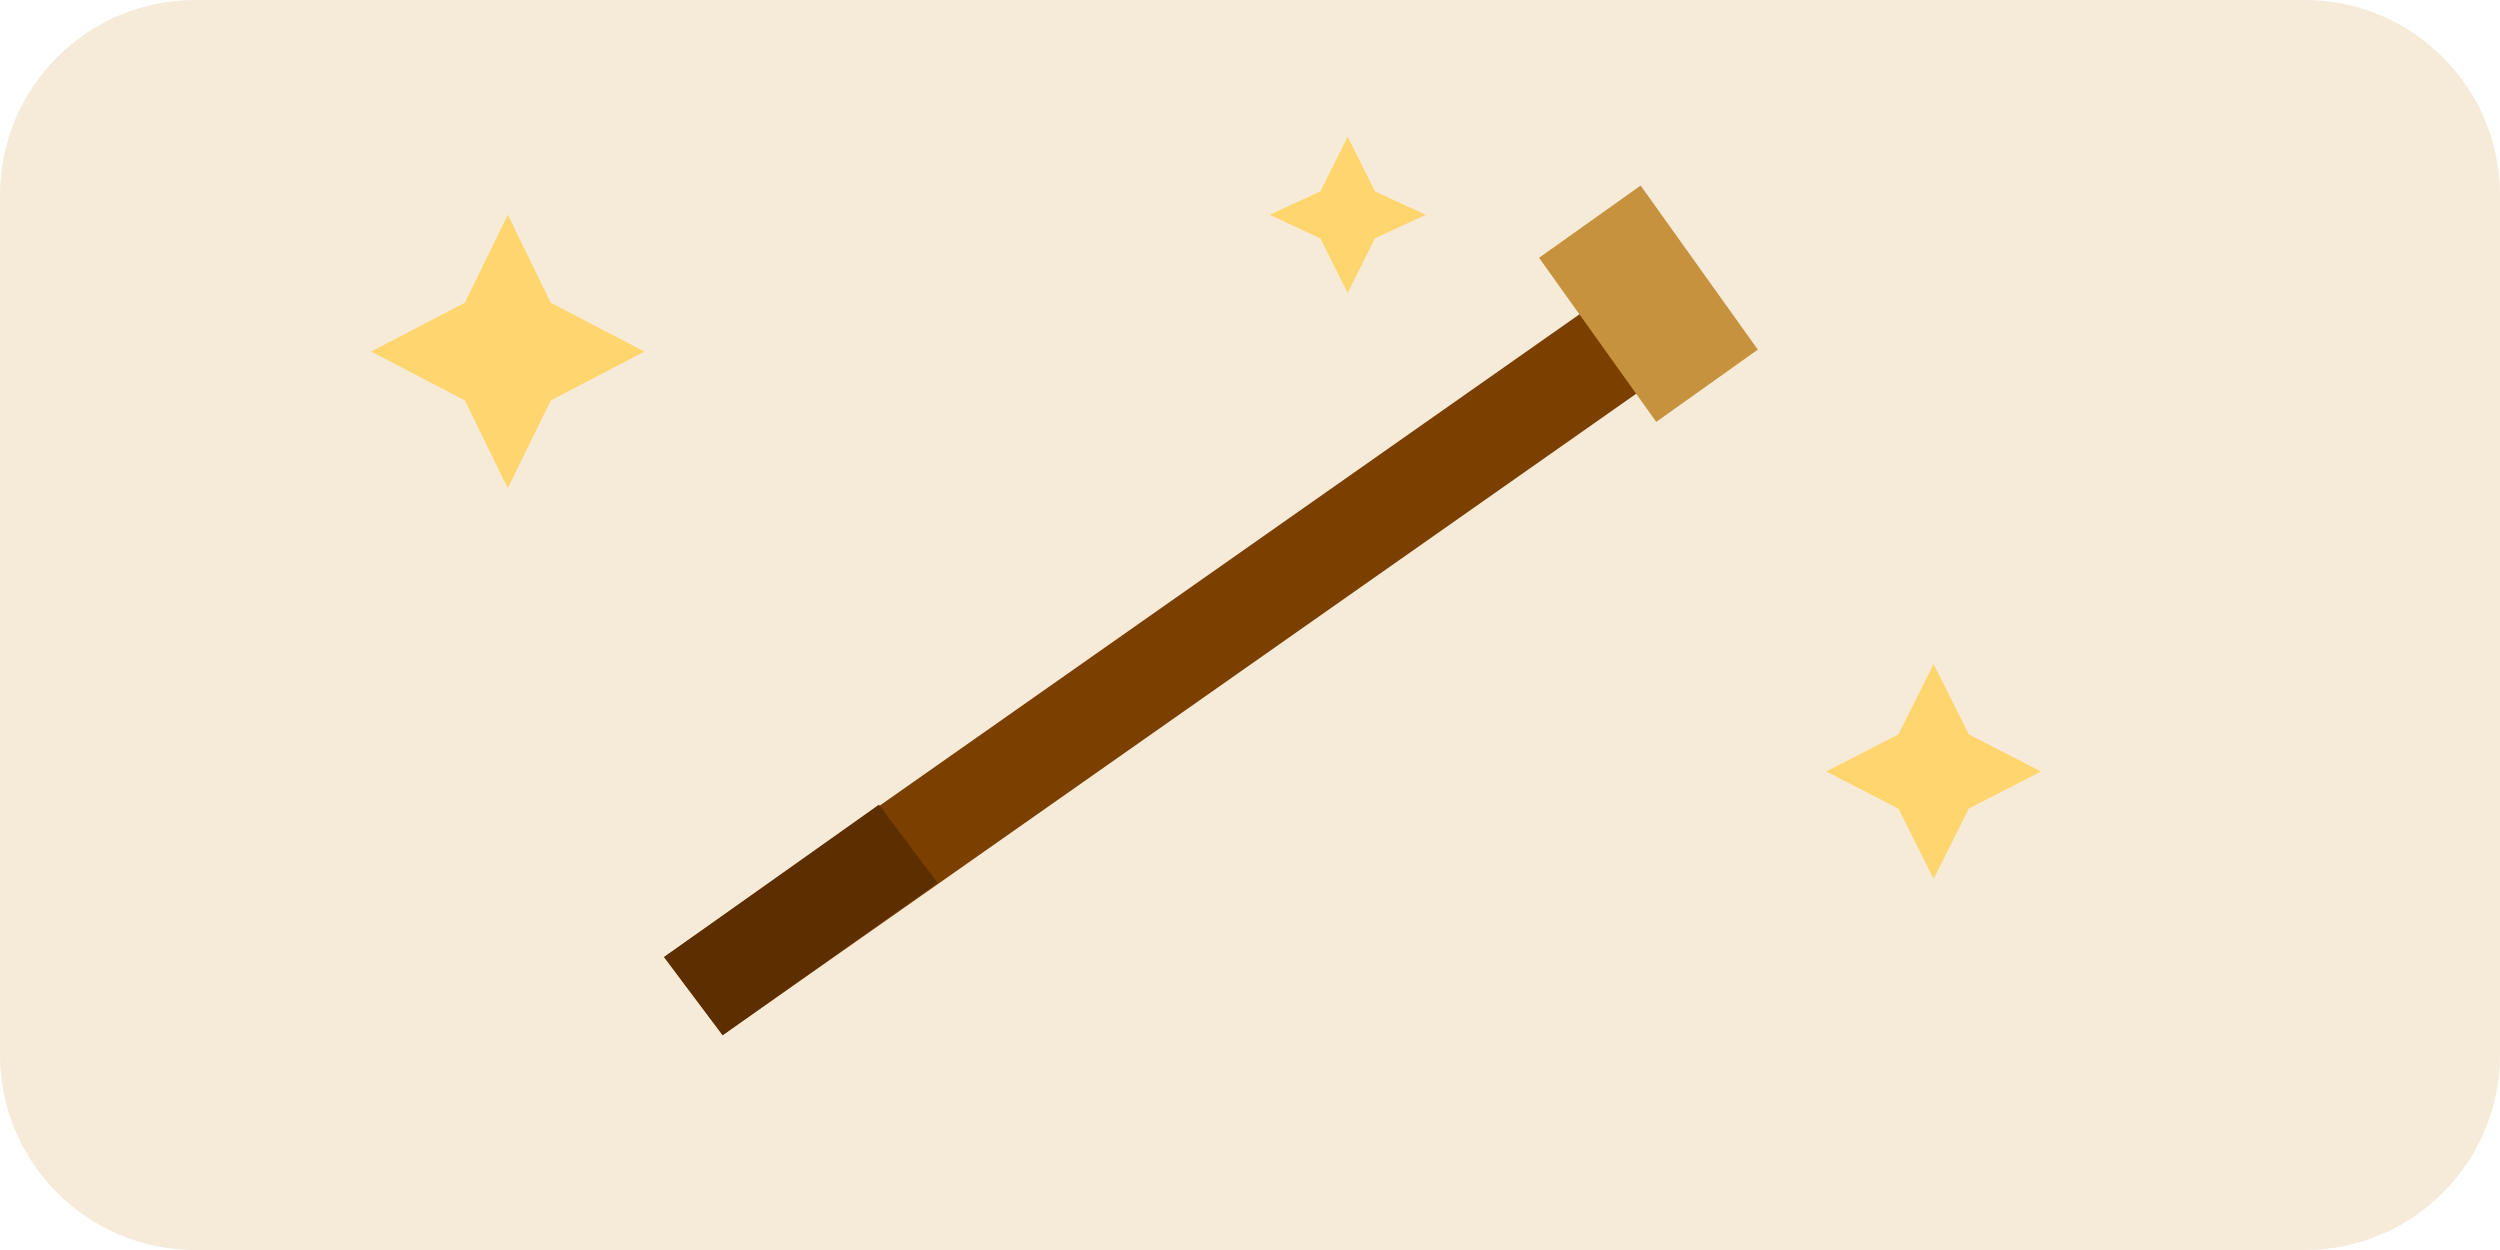
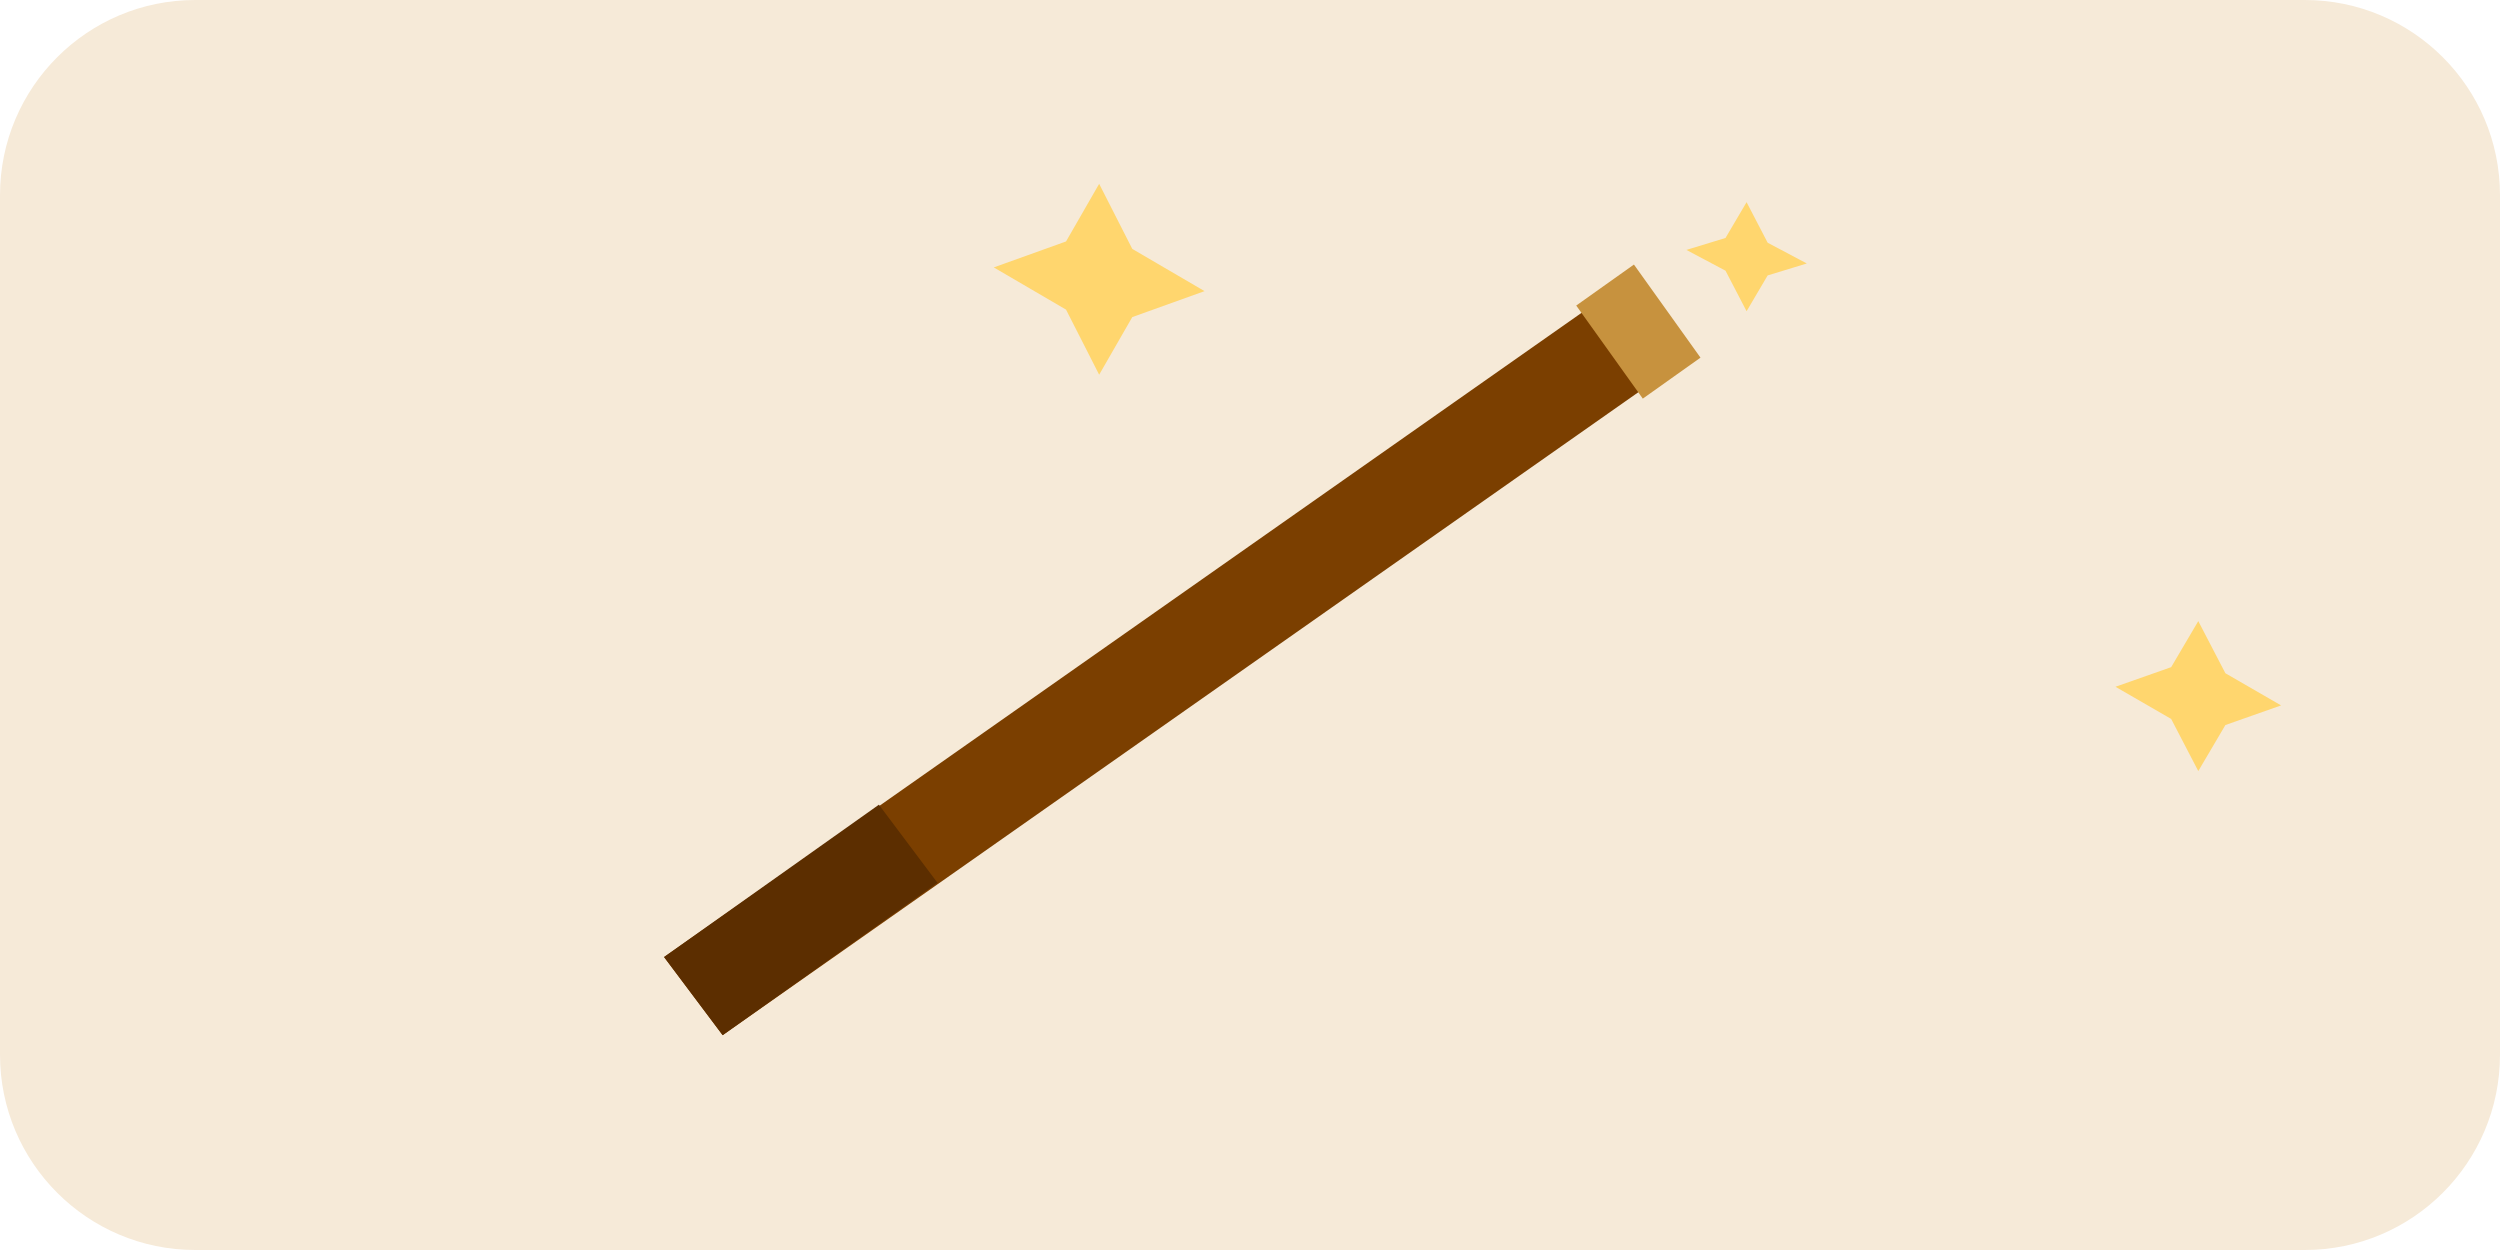
- <svg xmlns="http://www.w3.org/2000/svg" viewBox="0 0 128 64" role="img" aria-labelledby="title desc">
-   <rect width="128" height="64" rx="10" fill="#f6ead8" />
-   <path fill="#7B3F00" d="M34 49 81 16l3 4-47 33z" />
-   <path fill="#5C2E00" d="m34 49 3 4 11-7.8-3-4z" />
-   <path fill="#C7923E" d="m78.8 13.2 6 8.4 5.2-3.7-6-8.4z" />
-   <path fill="#FFD66E" d="m26 11 2.2 4.5L33 18l-4.8 2.5L26 25l-2.2-4.5L19 18l4.8-2.5zM99 34l1.8 3.6 3.7 1.9-3.7 1.9L99 45l-1.8-3.6-3.7-1.9 3.7-1.9zM69 7l1.4 2.8L73 11l-2.6 1.2L69 15l-1.4-2.8L65 11l2.6-1.2z" />
+ <svg xmlns="http://www.w3.org/2000/svg" viewBox="0 0 128 64" role="img" aria-labelledby="title desc" version="1.1" id="svg4">
+   <defs id="defs4" />
+   <rect width="128" height="64" rx="10" fill="#f6ead8" id="rect1" />
+   <path fill="#7B3F00" d="M34 49 81 16l3 4-47 33z" id="path1" />
+   <path fill="#5c2e00" d="m 34,49 3,4 11,-7.8 -3,-4 z" id="path2" />
+   <path fill="#c7923e" d="m 80.703,15.644 3.408,4.766 2.954,-2.099 -3.408,-4.766 z" id="path3" style="stroke-width:0.568" />
+   <path fill="#ffd66e" d="m 56.277,9.412 1.696,3.332 3.7,2.162 -3.7,1.329 -1.696,2.95 -1.696,-3.332 -3.7,-2.162 3.7,-1.329 z m 56.275,22.389 1.388,2.669 2.852,1.647 -2.852,1.005 -1.388,2.357 -1.388,-2.669 -2.852,-1.647 2.852,-1.005 z m -23.127,-21.45 1.079,2.076 2.004,1.063 -2.004,0.612 -1.079,1.833 -1.079,-2.076 -2.004,-1.063 2.004,-0.612 z" id="path4" style="stroke-width:0.734" />
</svg>
